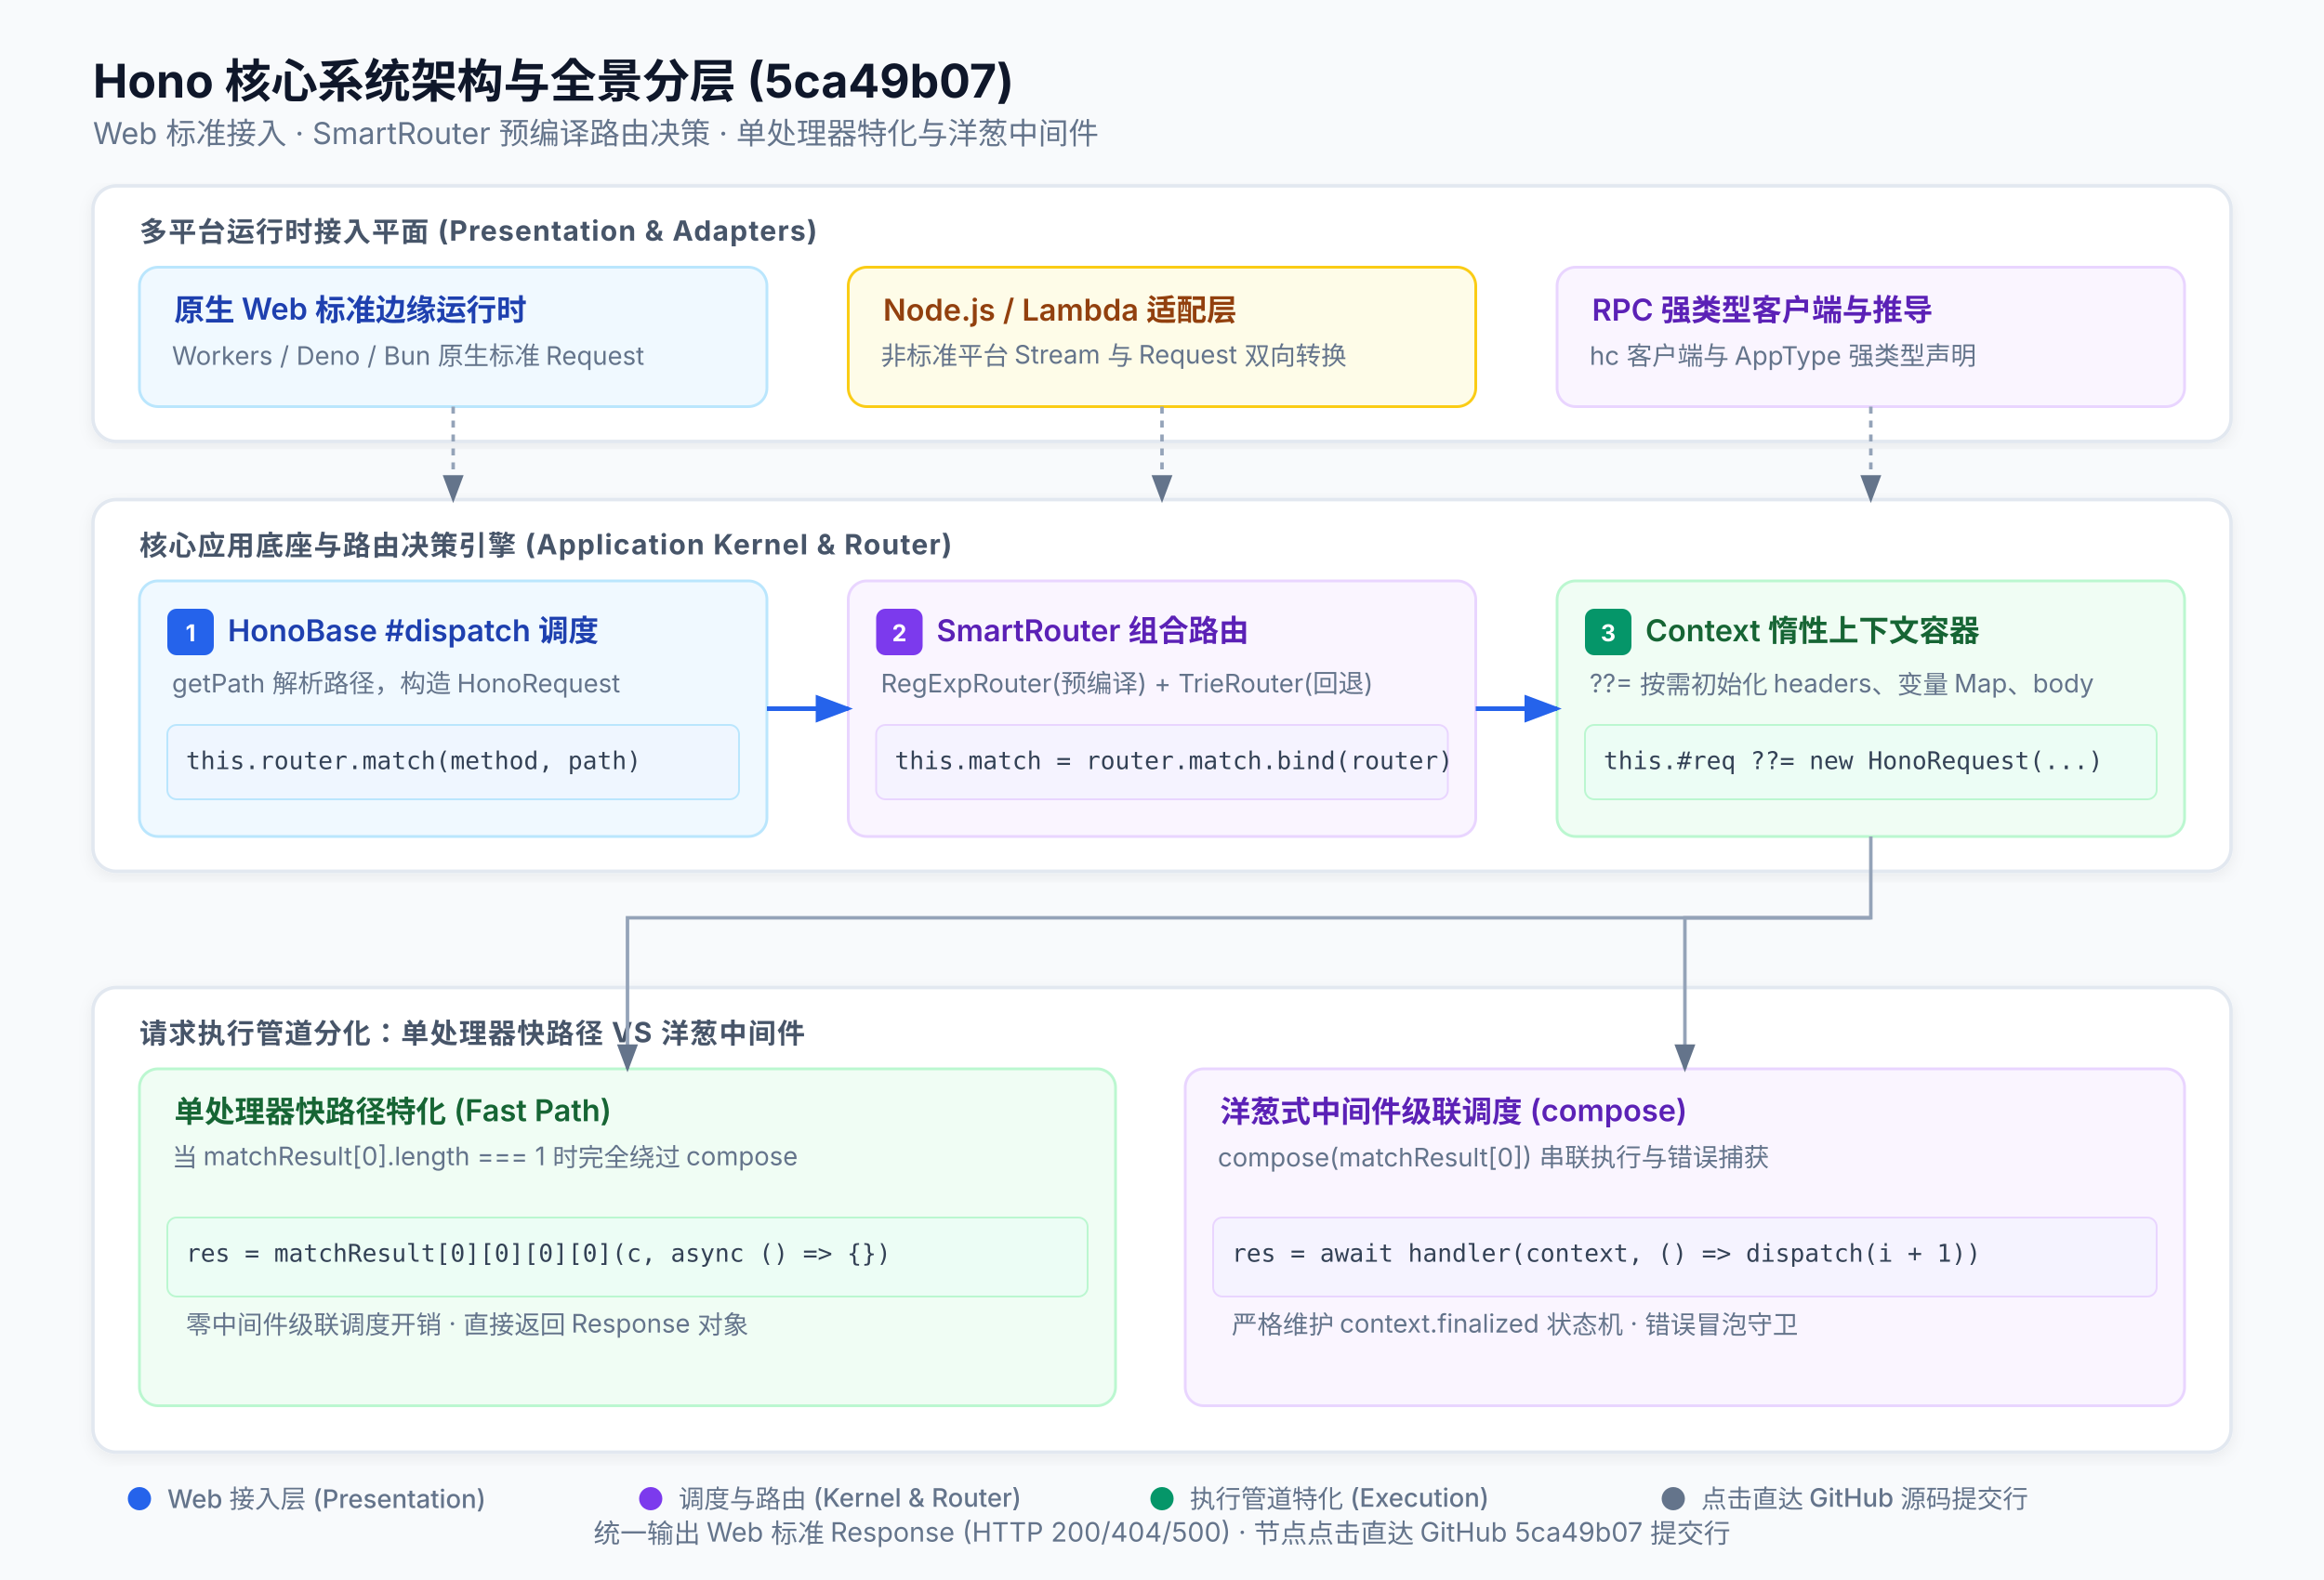
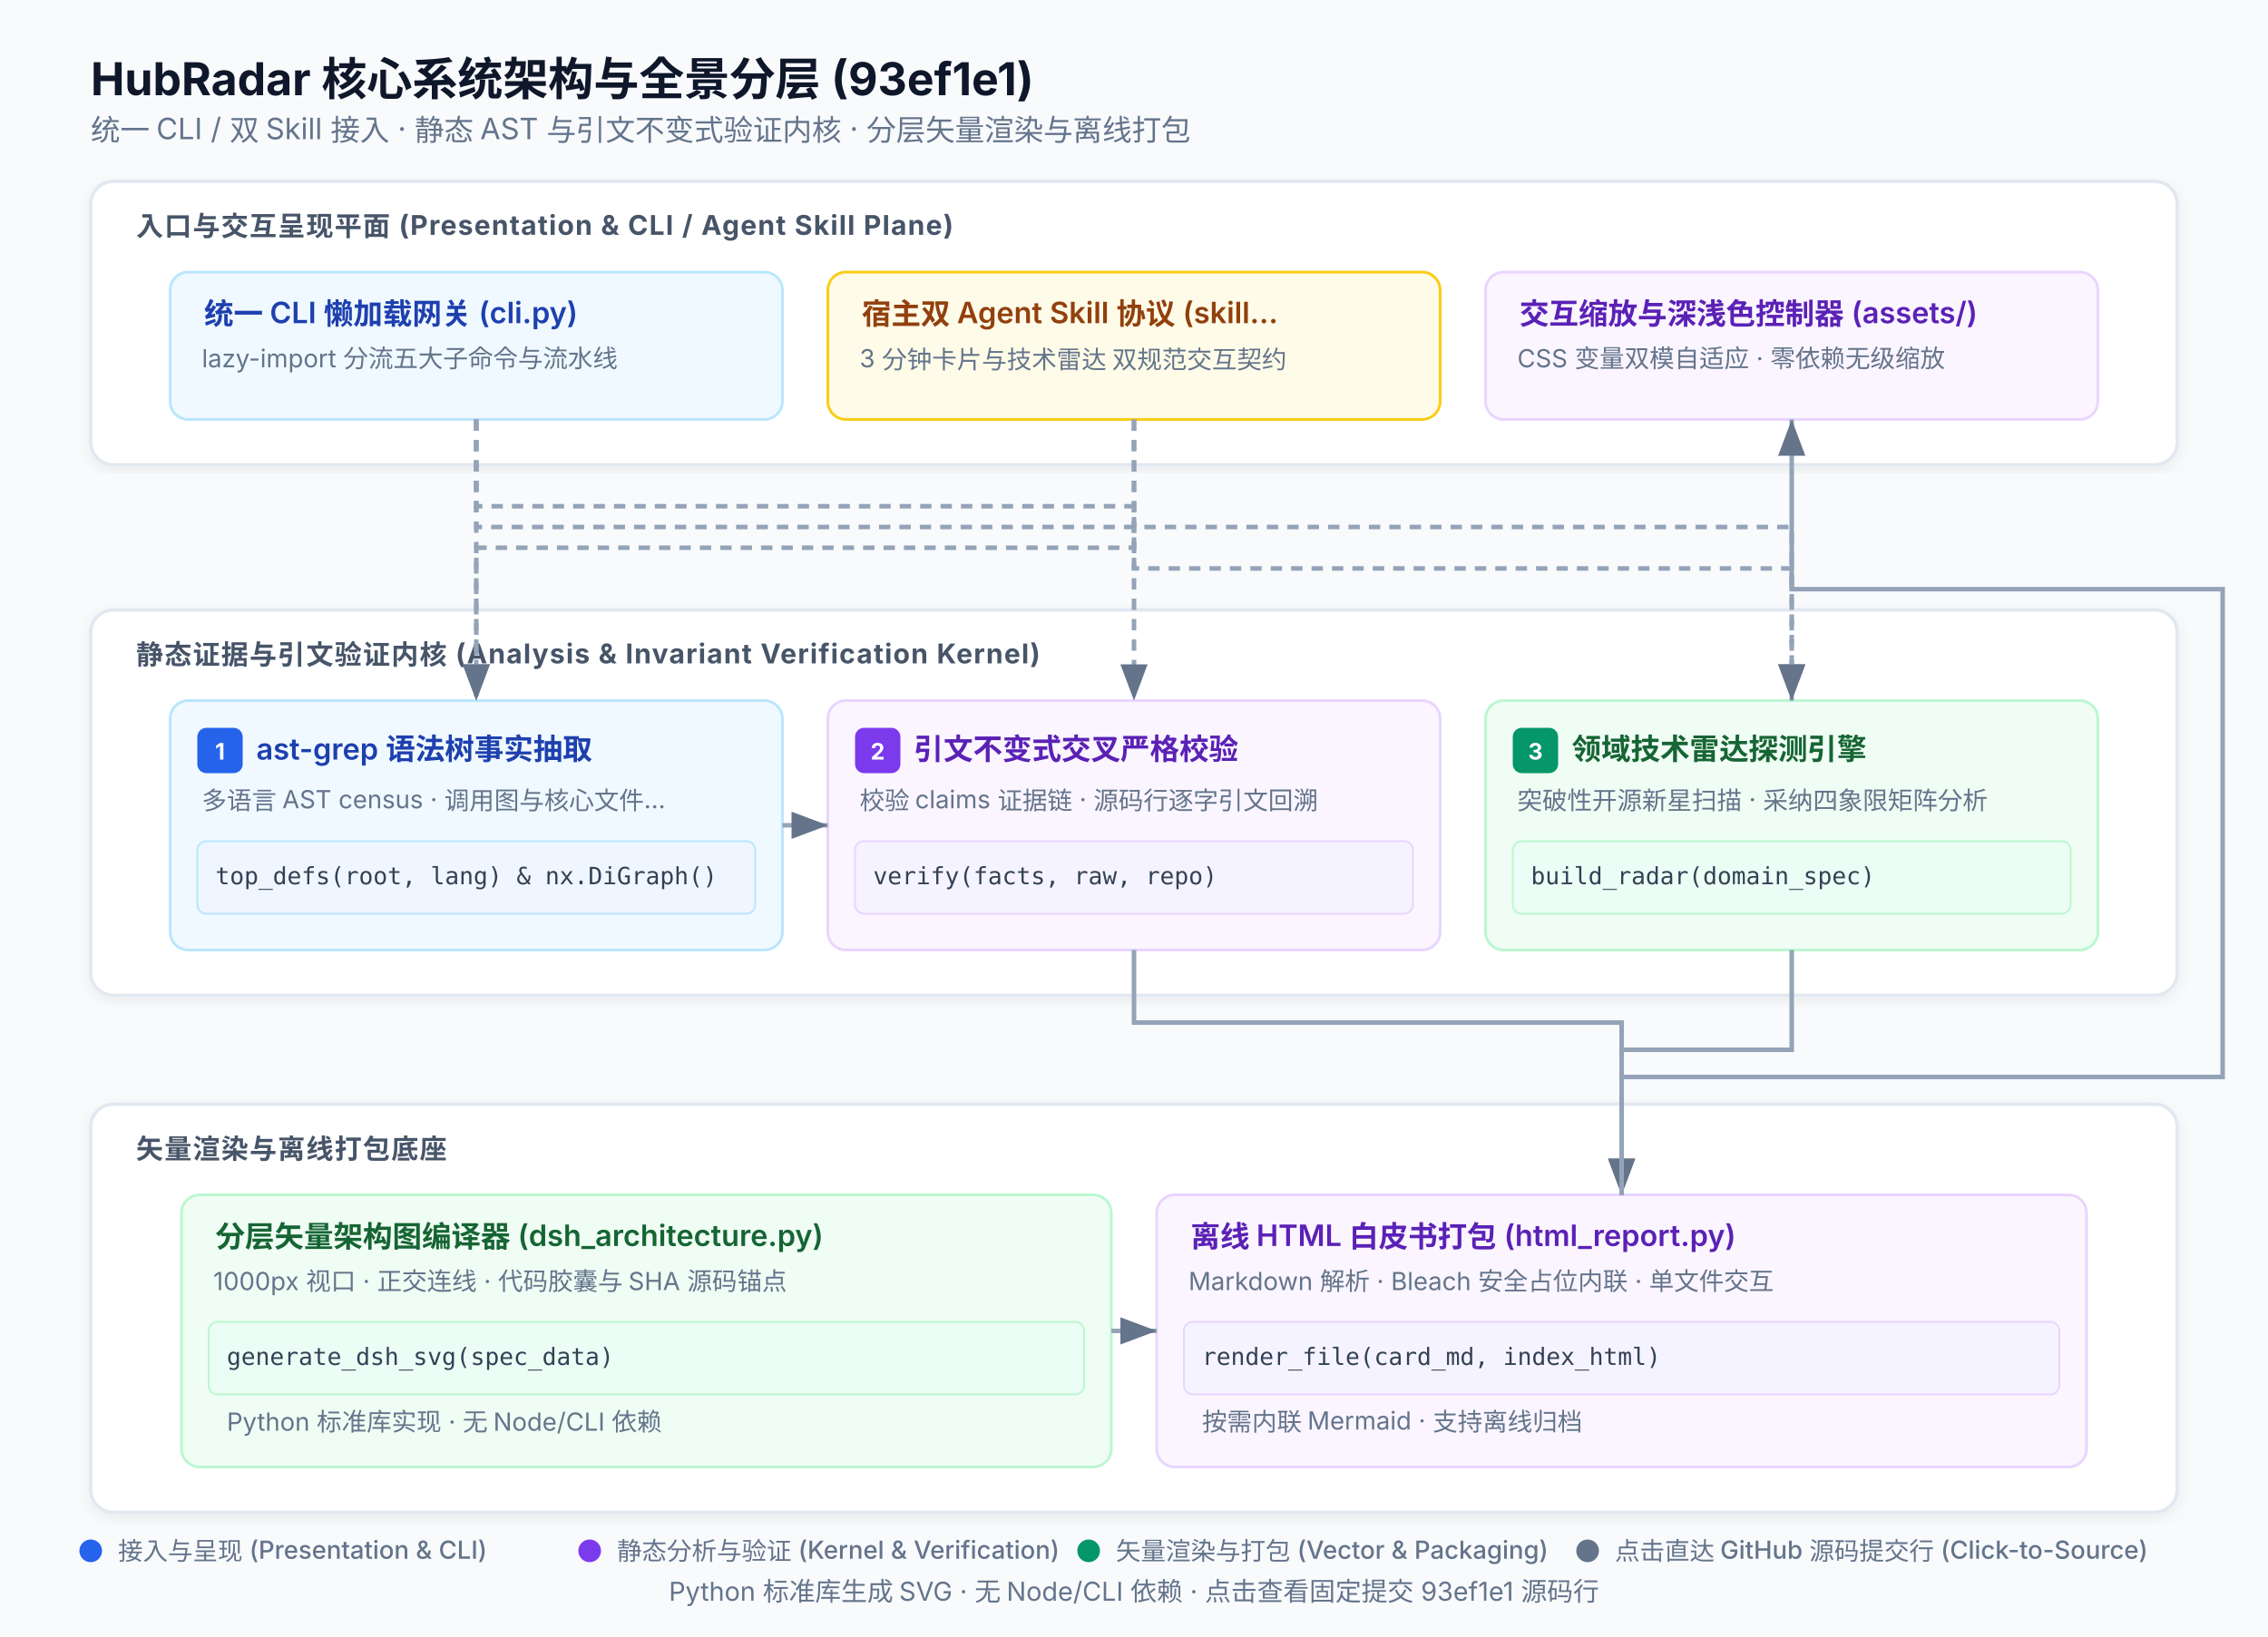
- <svg xmlns="http://www.w3.org/2000/svg" viewBox="0 0 1000 680" width="1000" height="680" style="max-width:100%;height:auto;display:block;margin:0 auto;" role="img" aria-label="Hono 核心系统架构与全景分层 (5ca49b07)">
+ <svg xmlns="http://www.w3.org/2000/svg" viewBox="0 0 1000 722" width="1000" height="722" style="max-width:100%;height:auto;display:block;margin:0 auto;" role="img" aria-label="HubRadar 核心系统架构与全景分层 (93ef1e1)">
  <defs>
-     <marker id="arrow-blue-hono" markerWidth="8" markerHeight="6" refX="7" refY="3" orient="auto">
+     <marker id="arrow-blue-hubradar" markerWidth="8" markerHeight="6" refX="8" refY="3" orient="auto">
      <polygon points="0 0, 8 3, 0 6" fill="#2563eb" />
    </marker>
-     <marker id="arrow-gray-hono" markerWidth="8" markerHeight="6" refX="7" refY="3" orient="auto">
+     <marker id="arrow-gray-hubradar" markerWidth="8" markerHeight="6" refX="8" refY="3" orient="auto">
      <polygon points="0 0, 8 3, 0 6" fill="#64748b" />
    </marker>
-     <marker id="arrow-emerald-hono" markerWidth="8" markerHeight="6" refX="7" refY="3" orient="auto">
+     <marker id="arrow-emerald-hubradar" markerWidth="8" markerHeight="6" refX="8" refY="3" orient="auto">
      <polygon points="0 0, 8 3, 0 6" fill="#059669" />
    </marker>
-     <filter id="card-shadow-hono" x="-3%" y="-3%" width="106%" height="106%">
+     <filter id="card-shadow-hubradar" x="-3%" y="-3%" width="106%" height="106%">
      <feDropShadow dx="0" dy="2" stdDeviation="3" flood-opacity="0.06" />
    </filter>
-     <filter id="card-hover-shadow-hono" x="-5%" y="-5%" width="110%" height="110%">
+     <filter id="card-hover-shadow-hubradar" x="-5%" y="-5%" width="110%" height="110%">
      <feDropShadow dx="0" dy="4" stdDeviation="6" flood-opacity="0.12" />
    </filter>
  </defs>
  <style>
    text { font-family: -apple-system, BlinkMacSystemFont, "Segoe UI", "PingFang SC", "Hiragino Sans GB", sans-serif; }
    .canvas-bg { fill: var(--surface, #f8fafc); }
    .arch-title { font-size: 20px; font-weight: 700; fill: var(--text, #0f172a); }
    .arch-subtitle { font-size: 13px; font-weight: 400; fill: var(--muted, #64748b); }
    .layer-container { fill: var(--bg, #ffffff); stroke: var(--line, #e2e8f0); }
    .layer-title { font-size: 12px; font-weight: 700; fill: var(--muted, #475569); letter-spacing: 0.5px; text-transform: uppercase; }
    .card-title { font-size: 13px; font-weight: 600; }
    .card-desc { font-size: 11px; font-weight: 400; fill: #64748b; }
    .code-pill { font-size: 10.5px; font-family: ui-monospace, SFMono-Regular, Menlo, Monaco, monospace; fill: #334155; }
    .badge-text { font-size: 10px; font-weight: 700; fill: #ffffff; }
    .footer-note { font-size: 11.5px; font-weight: 400; fill: var(--muted, #64748b); }
    .legend-text { font-size: 11px; font-weight: 500; fill: var(--muted, #64748b); }
    a.card-anchor { text-decoration: none; cursor: pointer; }
-     a.card-anchor:hover rect.card-rect { stroke-width: 2px; stroke: #2563eb; filter: url(#card-hover-shadow-hono); }
+     a.card-anchor:hover rect.card-rect { stroke-width: 2px; stroke: #2563eb; filter: url(#card-hover-shadow-hubradar); }
    a.card-anchor:hover text.card-title { fill: #2563eb; }
    :root[data-theme=dark] .canvas-bg { fill: #0f172a; }
    :root[data-theme=dark] .arch-title { fill: #f8fafc; }
    :root[data-theme=dark] .arch-subtitle { fill: #94a3b8; }
    :root[data-theme=dark] .layer-container { fill: #172236; stroke: #334155; }
    :root[data-theme=dark] .layer-title { fill: #94a3b8; }
    :root[data-theme=dark] .footer-note { fill: #94a3b8; }
    :root[data-theme=dark] .legend-text { fill: #94a3b8; }
    :root[data-theme=dark] .card-desc { fill: #94a3b8; }
    @media (prefers-color-scheme: dark) {
      .canvas-bg { fill: #0f172a; }
      .arch-title { fill: #f8fafc; }
      .arch-subtitle { fill: #94a3b8; }
      .layer-container { fill: #172236; stroke: #334155; }
      .layer-title { fill: #94a3b8; }
      .footer-note { fill: #94a3b8; }
      .legend-text { fill: #94a3b8; }
      .card-desc { fill: #94a3b8; }
    }
  </style>
-   <rect width="1000" height="680" class="canvas-bg" data-graph-role="background" />
-   <text x="40" y="42" class="arch-title">Hono 核心系统架构与全景分层 (5ca49b07)</text>
-   <text x="40" y="62" class="arch-subtitle">Web 标准接入 · SmartRouter 预编译路由决策 · 单处理器特化与洋葱中间件</text>
-   <rect x="40" y="80" width="920" height="110" rx="10" stroke-width="1.5" class="layer-container" filter="url(#card-shadow-hono)" data-graph-role="container" />
-   <text x="60" y="104" class="layer-title">多平台运行时接入平面 (Presentation &amp; Adapters)</text>
-   <a class="card-anchor" href="https://github.com/honojs/hono/blob/5ca49b0720755c585c9a9835f0a479ceea36fb52/src/hono.ts#L20-L32" target="_blank" rel="noopener">
-     <g transform="translate(60, 115)">
-       <rect width="270" height="60" rx="8" fill="#f0f9ff" stroke="#bae6fd" stroke-width="1.2" class="card-rect" />
-       <text x="15" y="23" class="card-title" fill="#1e40af">原生 Web 标准边缘运行时</text>
-       <text x="14" y="42" class="card-desc">Workers / Deno / Bun 原生标准 Request</text>
+   <rect width="1000" height="722" class="canvas-bg" data-graph-role="background" />
+   <text x="40" y="42" class="arch-title">HubRadar 核心系统架构与全景分层 (93ef1e1)</text>
+   <text x="40" y="62" class="arch-subtitle">统一 CLI / 双 Skill 接入 · 静态 AST 与引文不变式验证内核 · 分层矢量渲染与离线打包</text>
+   <rect x="40" y="80" width="920" height="125" rx="10" stroke-width="1.5" class="layer-container" filter="url(#card-shadow-hubradar)" data-graph-role="container" data-layer-id="presentation" />
+   <text x="60" y="104" class="layer-title">入口与交互呈现平面 (Presentation &amp; CLI / Agent Skill Plane)</text>
+   <a class="card-anchor" href="https://github.com/Li-Sanze/hubradar/blob/93ef1e15c8e79c0a5a337e19624b002ef7906cbb/hubradar/cli.py#L44-L88" target="_blank" rel="noopener">
+     <g transform="translate(75, 120)" data-card-id="cli">
+       <rect width="270" height="65" rx="8" fill="#f0f9ff" stroke="#bae6fd" stroke-width="1.2" class="card-rect" />
+       <text x="15" y="23" class="card-title" fill="#1e40af">统一 CLI 懒加载网关 (cli.py)</text>
+       <text x="14" y="42" class="card-desc">lazy-import 分流五大子命令与流水线</text>
    </g>
  </a>
-   <a class="card-anchor" href="https://github.com/honojs/hono/blob/5ca49b0720755c585c9a9835f0a479ceea36fb52/src/adapter/aws-lambda/handler.ts#L1-L25" target="_blank" rel="noopener">
-     <g transform="translate(365, 115)">
-       <rect width="270" height="60" rx="8" fill="#fefce8" stroke="#facc15" stroke-width="1.2" class="card-rect" />
-       <text x="15" y="23" class="card-title" fill="#92400e">Node.js / Lambda 适配层</text>
-       <text x="14" y="42" class="card-desc">非标准平台 Stream 与 Request 双向转换</text>
+   <a class="card-anchor" href="https://github.com/Li-Sanze/hubradar/blob/93ef1e15c8e79c0a5a337e19624b002ef7906cbb/skills/hubradar/SKILL.md#L1-L35" target="_blank" rel="noopener">
+     <g transform="translate(365, 120)" data-card-id="skills">
+       <rect width="270" height="65" rx="8" fill="#fefce8" stroke="#facc15" stroke-width="1.2" class="card-rect" />
+       <text x="15" y="23" class="card-title" fill="#92400e">宿主双 Agent Skill 协议 (skill…</text>
+       <text x="14" y="42" class="card-desc">3 分钟卡片与技术雷达 双规范交互契约</text>
    </g>
  </a>
-   <a class="card-anchor" href="https://github.com/honojs/hono/blob/5ca49b0720755c585c9a9835f0a479ceea36fb52/src/client/index.ts#L1-L17" target="_blank" rel="noopener">
-     <g transform="translate(670, 115)">
-       <rect width="270" height="60" rx="8" fill="#faf5ff" stroke="#e9d5ff" stroke-width="1.2" class="card-rect" />
-       <text x="15" y="23" class="card-title" fill="#5b21b6">RPC 强类型客户端与推导</text>
-       <text x="14" y="42" class="card-desc">hc 客户端与 AppType 强类型声明</text>
+   <a class="card-anchor" href="https://github.com/Li-Sanze/hubradar/blob/93ef1e15c8e79c0a5a337e19624b002ef7906cbb/hubradar/assets/report.js#L125-L175" target="_blank" rel="noopener">
+     <g transform="translate(655, 120)" data-card-id="report-ui">
+       <rect width="270" height="65" rx="8" fill="#faf5ff" stroke="#e9d5ff" stroke-width="1.2" class="card-rect" />
+       <text x="15" y="23" class="card-title" fill="#5b21b6">交互缩放与深浅色控制器 (assets/)</text>
+       <text x="14" y="42" class="card-desc">CSS 变量双模自适应 · 零依赖无级缩放</text>
    </g>
  </a>
-   <rect x="40" y="215" width="920" height="160" rx="10" stroke-width="1.5" class="layer-container" filter="url(#card-shadow-hono)" data-graph-role="container" />
-   <text x="60" y="239" class="layer-title">核心应用底座与路由决策引擎 (Application Kernel &amp; Router)</text>
-   <a class="card-anchor" href="https://github.com/honojs/hono/blob/5ca49b0720755c585c9a9835f0a479ceea36fb52/src/hono-base.ts#L437-L448" target="_blank" rel="noopener">
-     <g transform="translate(60, 250)">
+   <rect x="40" y="269" width="920" height="170" rx="10" stroke-width="1.5" class="layer-container" filter="url(#card-shadow-hubradar)" data-graph-role="container" data-layer-id="analysis" />
+   <text x="60" y="293" class="layer-title">静态证据与引文验证内核 (Analysis &amp; Invariant Verification Kernel)</text>
+   <a class="card-anchor" href="https://github.com/Li-Sanze/hubradar/blob/93ef1e15c8e79c0a5a337e19624b002ef7906cbb/hubradar/prepare.py#L190-L225" target="_blank" rel="noopener">
+     <g transform="translate(75, 309)" data-card-id="prepare">
      <rect width="270" height="110" rx="8" fill="#f0f9ff" stroke="#bae6fd" stroke-width="1.2" class="card-rect" />
      <rect x="12" y="12" width="20" height="20" rx="4" fill="#2563eb" />
      <text x="22" y="26" text-anchor="middle" class="badge-text">1</text>
-       <text x="38" y="26" class="card-title" fill="#1e40af">HonoBase #dispatch 调度</text>
-       <text x="14" y="48" class="card-desc">getPath 解析路径，构造 HonoRequest</text>
+       <text x="38" y="26" class="card-title" fill="#1e40af">ast-grep 语法树事实抽取</text>
+       <text x="14" y="48" class="card-desc">多语言 AST census · 调用图与核心文件…</text>
      <rect x="12" y="62" width="246" height="32" rx="4" fill="#eff6ff" stroke="#bae6fd" stroke-width="0.8" />
-       <text x="20" y="81" class="code-pill">this.router.match(method, path)</text>
+       <text x="20" y="81" class="code-pill">top_defs(root, lang) &amp; nx.DiGraph()</text>
    </g>
  </a>
-   <a class="card-anchor" href="https://github.com/honojs/hono/blob/5ca49b0720755c585c9a9835f0a479ceea36fb52/src/router/smart-router/router.ts#L21-L49" target="_blank" rel="noopener">
-     <g transform="translate(365, 250)">
+   <a class="card-anchor" href="https://github.com/Li-Sanze/hubradar/blob/93ef1e15c8e79c0a5a337e19624b002ef7906cbb/hubradar/finalize.py#L53-L88" target="_blank" rel="noopener">
+     <g transform="translate(365, 309)" data-card-id="verify">
      <rect width="270" height="110" rx="8" fill="#faf5ff" stroke="#e9d5ff" stroke-width="1.2" class="card-rect" />
      <rect x="12" y="12" width="20" height="20" rx="4" fill="#7c3aed" />
      <text x="22" y="26" text-anchor="middle" class="badge-text">2</text>
-       <text x="38" y="26" class="card-title" fill="#5b21b6">SmartRouter 组合路由</text>
-       <text x="14" y="48" class="card-desc">RegExpRouter(预编译) + TrieRouter(回退)</text>
+       <text x="38" y="26" class="card-title" fill="#5b21b6">引文不变式交叉严格校验</text>
+       <text x="14" y="48" class="card-desc">校验 claims 证据链 · 源码行逐字引文回溯</text>
      <rect x="12" y="62" width="246" height="32" rx="4" fill="#f5f3ff" stroke="#e9d5ff" stroke-width="0.8" />
-       <text x="20" y="81" class="code-pill">this.match = router.match.bind(router)</text>
+       <text x="20" y="81" class="code-pill">verify(facts, raw, repo)</text>
    </g>
  </a>
-   <a class="card-anchor" href="https://github.com/honojs/hono/blob/5ca49b0720755c585c9a9835f0a479ceea36fb52/src/context.ts#L366-L407" target="_blank" rel="noopener">
-     <g transform="translate(670, 250)">
+   <a class="card-anchor" href="https://github.com/Li-Sanze/hubradar/blob/93ef1e15c8e79c0a5a337e19624b002ef7906cbb/hubradar/radar.py#L15-L60" target="_blank" rel="noopener">
+     <g transform="translate(655, 309)" data-card-id="radar">
      <rect width="270" height="110" rx="8" fill="#f0fdf4" stroke="#bbf7d0" stroke-width="1.2" class="card-rect" />
      <rect x="12" y="12" width="20" height="20" rx="4" fill="#059669" />
      <text x="22" y="26" text-anchor="middle" class="badge-text">3</text>
-       <text x="38" y="26" class="card-title" fill="#166534">Context 惰性上下文容器</text>
-       <text x="14" y="48" class="card-desc">??= 按需初始化 headers、变量 Map、body</text>
+       <text x="38" y="26" class="card-title" fill="#166534">领域技术雷达探测引擎</text>
+       <text x="14" y="48" class="card-desc">突破性开源新星扫描 · 采纳四象限矩阵分析</text>
      <rect x="12" y="62" width="246" height="32" rx="4" fill="#ecfdf5" stroke="#bbf7d0" stroke-width="0.8" />
-       <text x="20" y="81" class="code-pill">this.#req ??= new HonoRequest(...)</text>
+       <text x="20" y="81" class="code-pill">build_radar(domain_spec)</text>
    </g>
  </a>
-   <rect x="40" y="425" width="920" height="200" rx="10" stroke-width="1.5" class="layer-container" filter="url(#card-shadow-hono)" data-graph-role="container" />
-   <text x="60" y="449" class="layer-title">请求执行管道分化：单处理器快路径 VS 洋葱中间件</text>
-   <a class="card-anchor" href="https://github.com/honojs/hono/blob/5ca49b0720755c585c9a9835f0a479ceea36fb52/src/hono-base.ts#L449-L466" target="_blank" rel="noopener">
-     <g transform="translate(60, 460)">
-       <rect width="420" height="145" rx="8" fill="#f0fdf4" stroke="#bbf7d0" stroke-width="1.2" class="card-rect" />
-       <text x="15" y="23" class="card-title" fill="#166534">单处理器快路径特化 (Fast Path)</text>
-       <text x="14" y="42" class="card-desc">当 matchResult[0].length === 1 时完全绕过 compose</text>
-       <rect x="12" y="64" width="396" height="34" rx="4" fill="#ecfdf5" stroke="#bbf7d0" stroke-width="0.8" />
-       <text x="20" y="83" class="code-pill">res = matchResult[0][0][0][0](c, async () =&gt; {})</text>
-       <text x="20" y="114" class="card-desc" fill="#166534">零中间件级联调度开销 · 直接返回 Response 对象</text>
+   <rect x="40" y="487" width="920" height="180" rx="10" stroke-width="1.5" class="layer-container" filter="url(#card-shadow-hubradar)" data-graph-role="container" data-layer-id="output" />
+   <text x="60" y="511" class="layer-title">矢量渲染与离线打包底座</text>
+   <a class="card-anchor" href="https://github.com/Li-Sanze/hubradar/blob/93ef1e15c8e79c0a5a337e19624b002ef7906cbb/hubradar/dsh_architecture.py#L78-L150" target="_blank" rel="noopener">
+     <g transform="translate(80, 527)" data-card-id="svg">
+       <rect width="410" height="120" rx="8" fill="#f0fdf4" stroke="#bbf7d0" stroke-width="1.2" class="card-rect" />
+       <text x="15" y="23" class="card-title" fill="#166534">分层矢量架构图编译器 (dsh_architecture.py)</text>
+       <text x="14" y="42" class="card-desc">1000px 视口 · 正交连线 · 代码胶囊与 SHA 源码锚点</text>
+       <rect x="12" y="56" width="386" height="32" rx="4" fill="#ecfdf5" stroke="#bbf7d0" stroke-width="0.8" />
+       <text x="20" y="75" class="code-pill">generate_dsh_svg(spec_data)</text>
+       <text x="20" y="104" class="card-desc" fill="#166534">Python 标准库实现 · 无 Node/CLI 依赖</text>
    </g>
  </a>
-   <a class="card-anchor" href="https://github.com/honojs/hono/blob/5ca49b0720755c585c9a9835f0a479ceea36fb52/src/compose.ts#L32-L71" target="_blank" rel="noopener">
-     <g transform="translate(510, 460)">
-       <rect width="430" height="145" rx="8" fill="#faf5ff" stroke="#e9d5ff" stroke-width="1.2" class="card-rect" />
-       <text x="15" y="23" class="card-title" fill="#5b21b6">洋葱式中间件级联调度 (compose)</text>
-       <text x="14" y="42" class="card-desc">compose(matchResult[0]) 串联执行与错误捕获</text>
-       <rect x="12" y="64" width="406" height="34" rx="4" fill="#f5f3ff" stroke="#e9d5ff" stroke-width="0.8" />
-       <text x="20" y="83" class="code-pill">res = await handler(context, () =&gt; dispatch(i + 1))</text>
-       <text x="20" y="114" class="card-desc" fill="#5b21b6">严格维护 context.finalized 状态机 · 错误冒泡守卫</text>
+   <a class="card-anchor" href="https://github.com/Li-Sanze/hubradar/blob/93ef1e15c8e79c0a5a337e19624b002ef7906cbb/hubradar/html_report.py#L145-L185" target="_blank" rel="noopener">
+     <g transform="translate(510, 527)" data-card-id="html">
+       <rect width="410" height="120" rx="8" fill="#faf5ff" stroke="#e9d5ff" stroke-width="1.2" class="card-rect" />
+       <text x="15" y="23" class="card-title" fill="#5b21b6">离线 HTML 白皮书打包 (html_report.py)</text>
+       <text x="14" y="42" class="card-desc">Markdown 解析 · Bleach 安全占位内联 · 单文件交互</text>
+       <rect x="12" y="56" width="386" height="32" rx="4" fill="#f5f3ff" stroke="#e9d5ff" stroke-width="0.8" />
+       <text x="20" y="75" class="code-pill">render_file(card_md, index_html)</text>
+       <text x="20" y="104" class="card-desc" fill="#5b21b6">按需内联 Mermaid · 支持离线归档</text>
    </g>
  </a>
-   <line x1="195" y1="175" x2="195" y2="215" stroke="#94a3b8" stroke-width="1.5" marker-end="url(#arrow-gray-hono)" stroke-dasharray="3 3" />
-   <line x1="500" y1="175" x2="500" y2="215" stroke="#94a3b8" stroke-width="1.5" marker-end="url(#arrow-gray-hono)" stroke-dasharray="3 3" />
-   <line x1="805" y1="175" x2="805" y2="215" stroke="#94a3b8" stroke-width="1.5" marker-end="url(#arrow-gray-hono)" stroke-dasharray="3 3" />
-   <line x1="330" y1="305" x2="365" y2="305" stroke="#2563eb" stroke-width="2" marker-end="url(#arrow-blue-hono)" />
-   <line x1="635" y1="305" x2="670" y2="305" stroke="#2563eb" stroke-width="2" marker-end="url(#arrow-blue-hono)" />
-   <polyline points="805,360 805,395 270,395 270,460" fill="none" stroke="#94a3b8" stroke-width="1.5" marker-end="url(#arrow-gray-hono)" />
-   <polyline points="805,395 725,395 725,460" fill="none" stroke="#94a3b8" stroke-width="1.5" marker-end="url(#arrow-gray-hono)" />
-   <circle cx="60" cy="645" r="5" fill="#2563eb" />
-   <text x="72" y="649" class="legend-text">Web 接入层 (Presentation)</text>
-   <circle cx="280" cy="645" r="5" fill="#7c3aed" />
-   <text x="292" y="649" class="legend-text">调度与路由 (Kernel &amp; Router)</text>
-   <circle cx="500" cy="645" r="5" fill="#059669" />
-   <text x="512" y="649" class="legend-text">执行管道特化 (Execution)</text>
-   <circle cx="720" cy="645" r="5" fill="#64748b" />
-   <text x="732" y="649" class="legend-text">点击直达 GitHub 源码提交行</text>
-   <text x="500" y="664" text-anchor="middle" class="footer-note">统一输出 Web 标准 Response (HTTP 200/404/500) · 节点点击直达 GitHub 5ca49b07 提交行</text>
+   <polyline points="210,185 210,214.143 210,214.143 210,309" fill="none" stroke="#94a3b8" stroke-width="2" marker-end="url(#arrow-gray-hubradar)" stroke-dasharray="5 4" data-edge-from="cli" data-edge-to="prepare" />
+   <polyline points="210,185 210,223.286 500,223.286 500,309" fill="none" stroke="#94a3b8" stroke-width="2" marker-end="url(#arrow-gray-hubradar)" stroke-dasharray="5 4" data-edge-from="cli" data-edge-to="verify" />
+   <polyline points="210,185 210,232.429 790,232.429 790,309" fill="none" stroke="#94a3b8" stroke-width="2" marker-end="url(#arrow-gray-hubradar)" stroke-dasharray="5 4" data-edge-from="cli" data-edge-to="radar" />
+   <polyline points="500,185 500,241.571 210,241.571 210,309" fill="none" stroke="#94a3b8" stroke-width="2" marker-end="url(#arrow-gray-hubradar)" stroke-dasharray="5 4" data-edge-from="skills" data-edge-to="prepare" />
+   <polyline points="500,185 500,250.714 790,250.714 790,309" fill="none" stroke="#94a3b8" stroke-width="2" marker-end="url(#arrow-gray-hubradar)" stroke-dasharray="5 4" data-edge-from="skills" data-edge-to="radar" />
+   <polyline points="345,364 355,364 355,364 365,364" fill="none" stroke="#94a3b8" stroke-width="2" marker-end="url(#arrow-gray-hubradar)" data-edge-from="prepare" data-edge-to="verify" />
+   <polyline points="500,419 500,451 715,451 715,527" fill="none" stroke="#94a3b8" stroke-width="2" marker-end="url(#arrow-gray-hubradar)" data-edge-from="verify" data-edge-to="html" />
+   <polyline points="790,419 790,463 715,463 715,527" fill="none" stroke="#94a3b8" stroke-width="2" marker-end="url(#arrow-gray-hubradar)" data-edge-from="radar" data-edge-to="html" />
+   <polyline points="490,587 500,587 500,587 510,587" fill="none" stroke="#94a3b8" stroke-width="2" marker-end="url(#arrow-gray-hubradar)" data-edge-from="svg" data-edge-to="html" />
+   <polyline points="715,527 715,475 980,475 980,259.857 790,259.857 790,185" fill="none" stroke="#94a3b8" stroke-width="2" marker-end="url(#arrow-gray-hubradar)" data-edge-from="html" data-edge-to="report-ui" />
+   <circle cx="40" cy="684" r="5" fill="#2563eb" />
+   <text x="52" y="688" class="legend-text">接入与呈现 (Presentation &amp; CLI)</text>
+   <circle cx="260" cy="684" r="5" fill="#7c3aed" />
+   <text x="272" y="688" class="legend-text">静态分析与验证 (Kernel &amp; Verification)</text>
+   <circle cx="480" cy="684" r="5" fill="#059669" />
+   <text x="492" y="688" class="legend-text">矢量渲染与打包 (Vector &amp; Packaging)</text>
+   <circle cx="700" cy="684" r="5" fill="#64748b" />
+   <text x="712" y="688" class="legend-text">点击直达 GitHub 源码提交行 (Click-to-Source)</text>
+   <text x="500" y="706" text-anchor="middle" class="footer-note">Python 标准库生成 SVG · 无 Node/CLI 依赖 · 点击查看固定提交 93ef1e1 源码行</text>
</svg>
